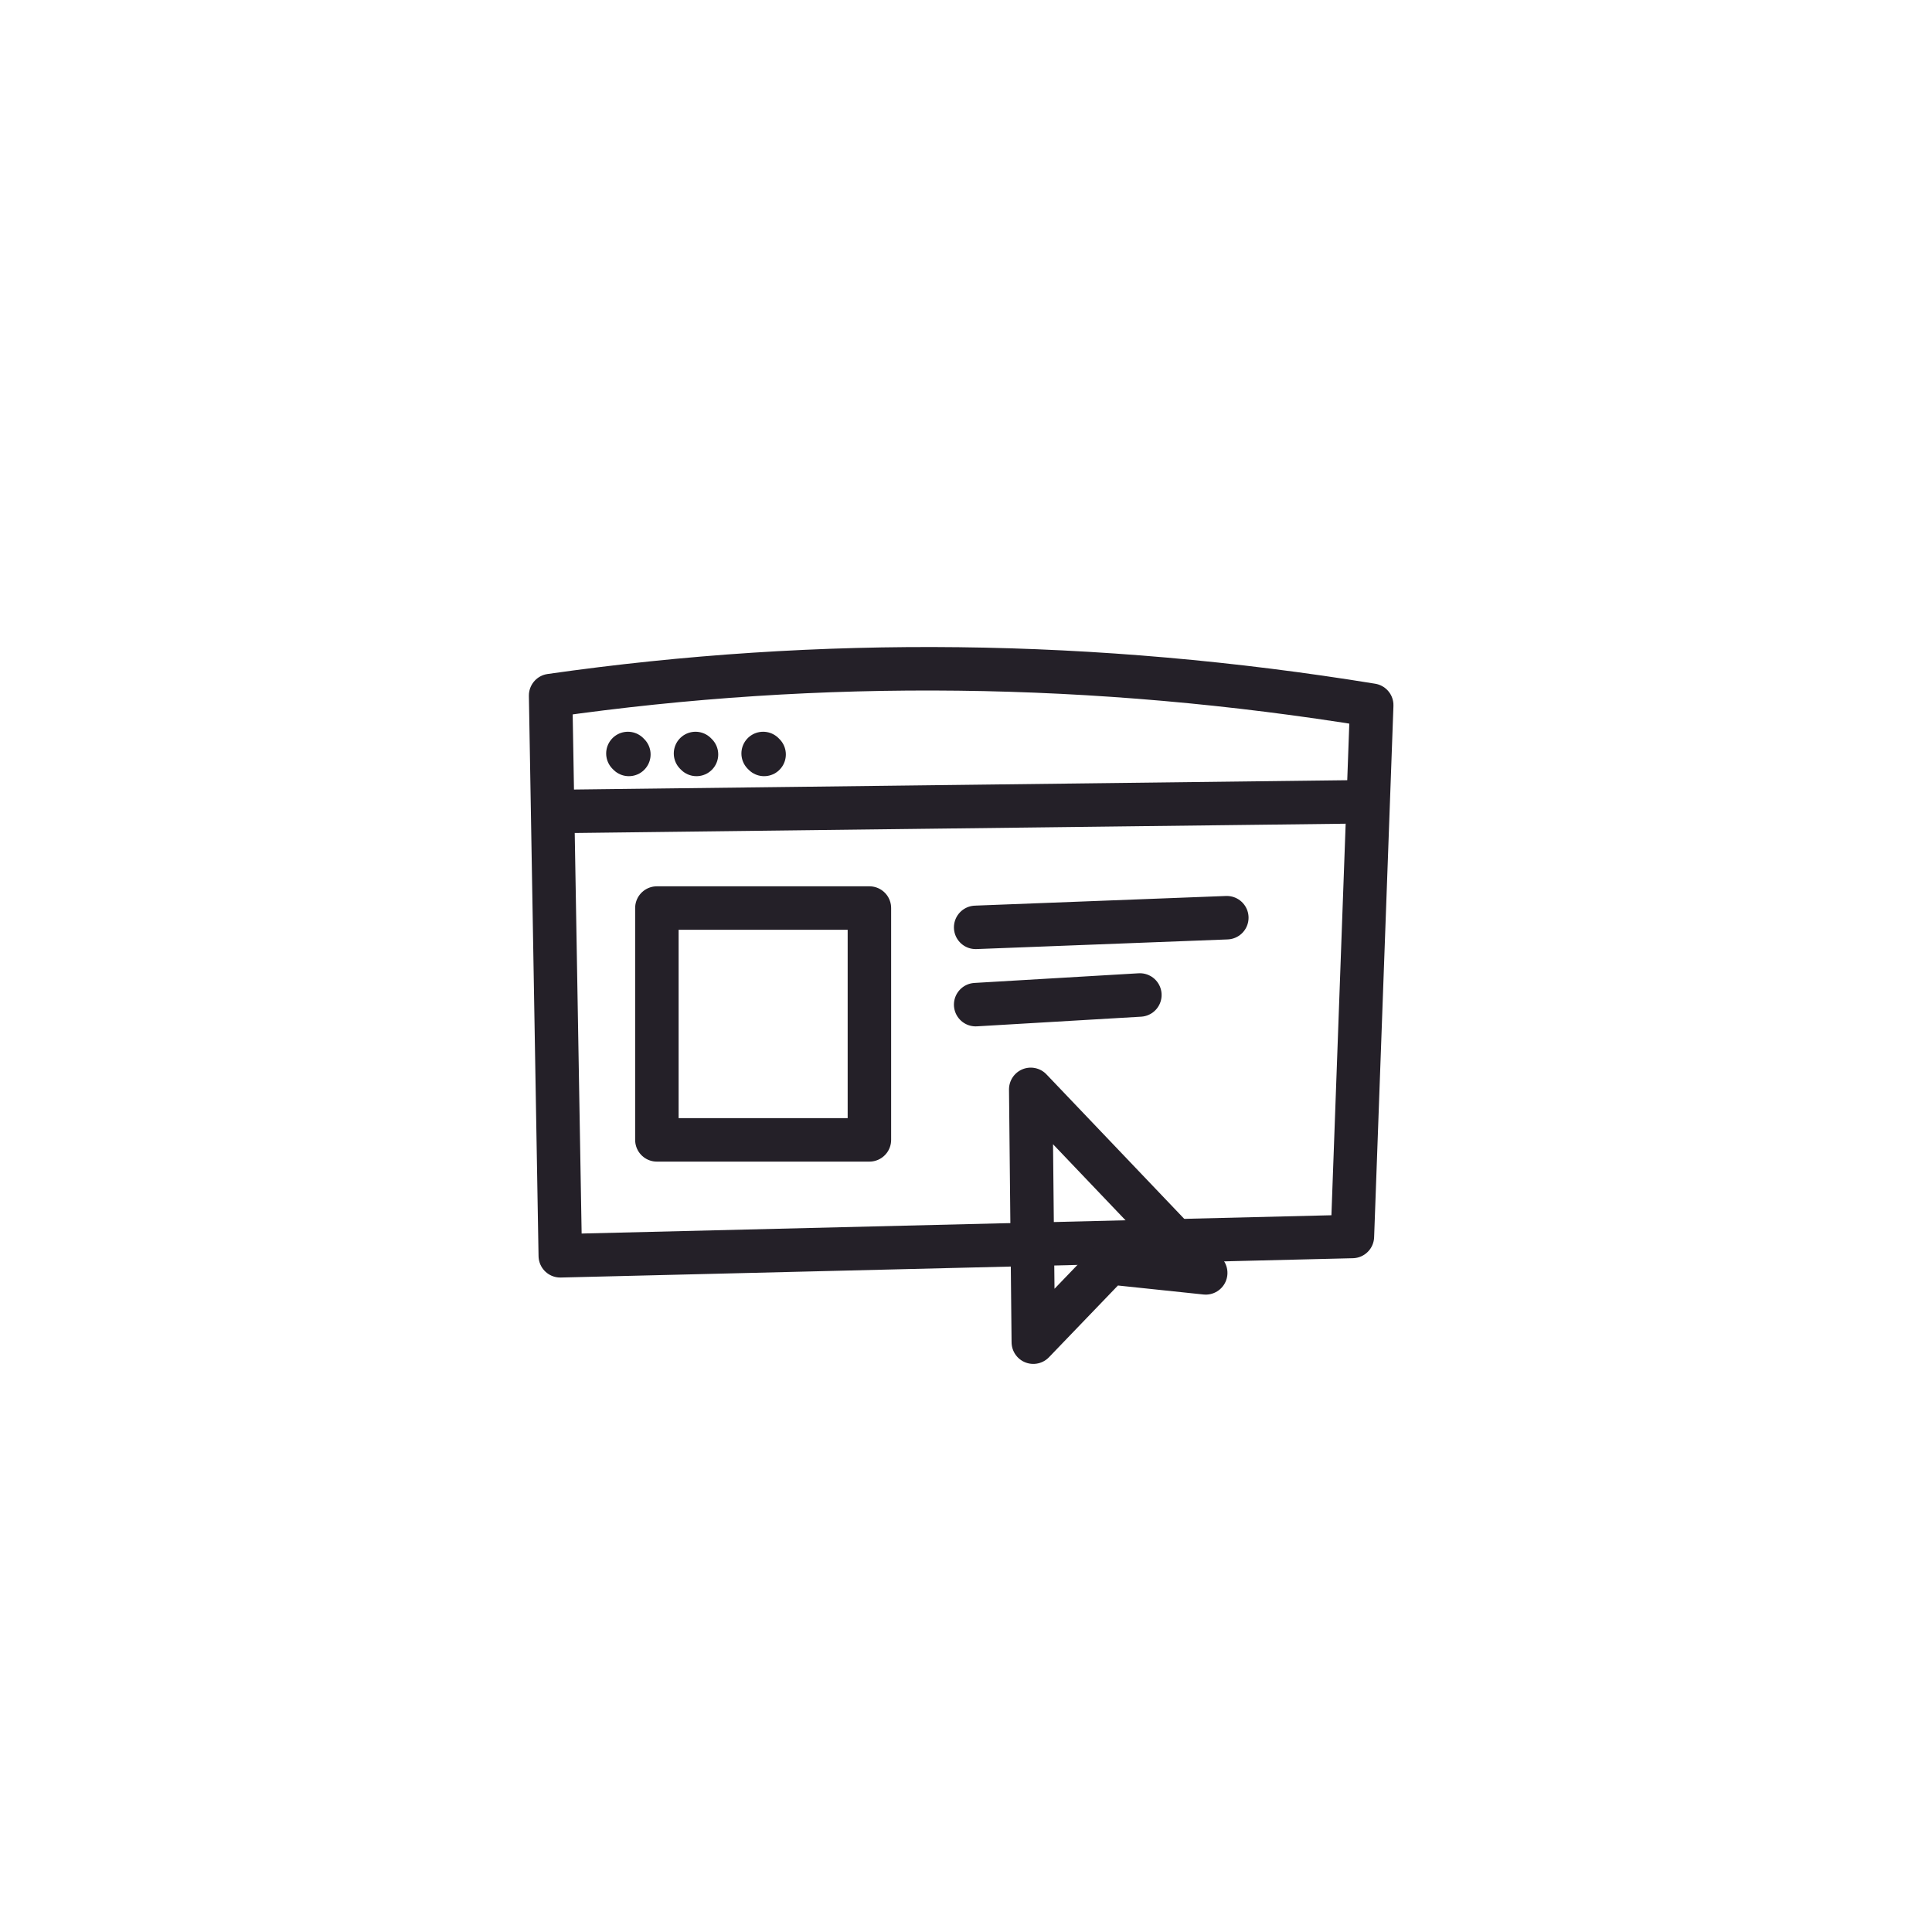
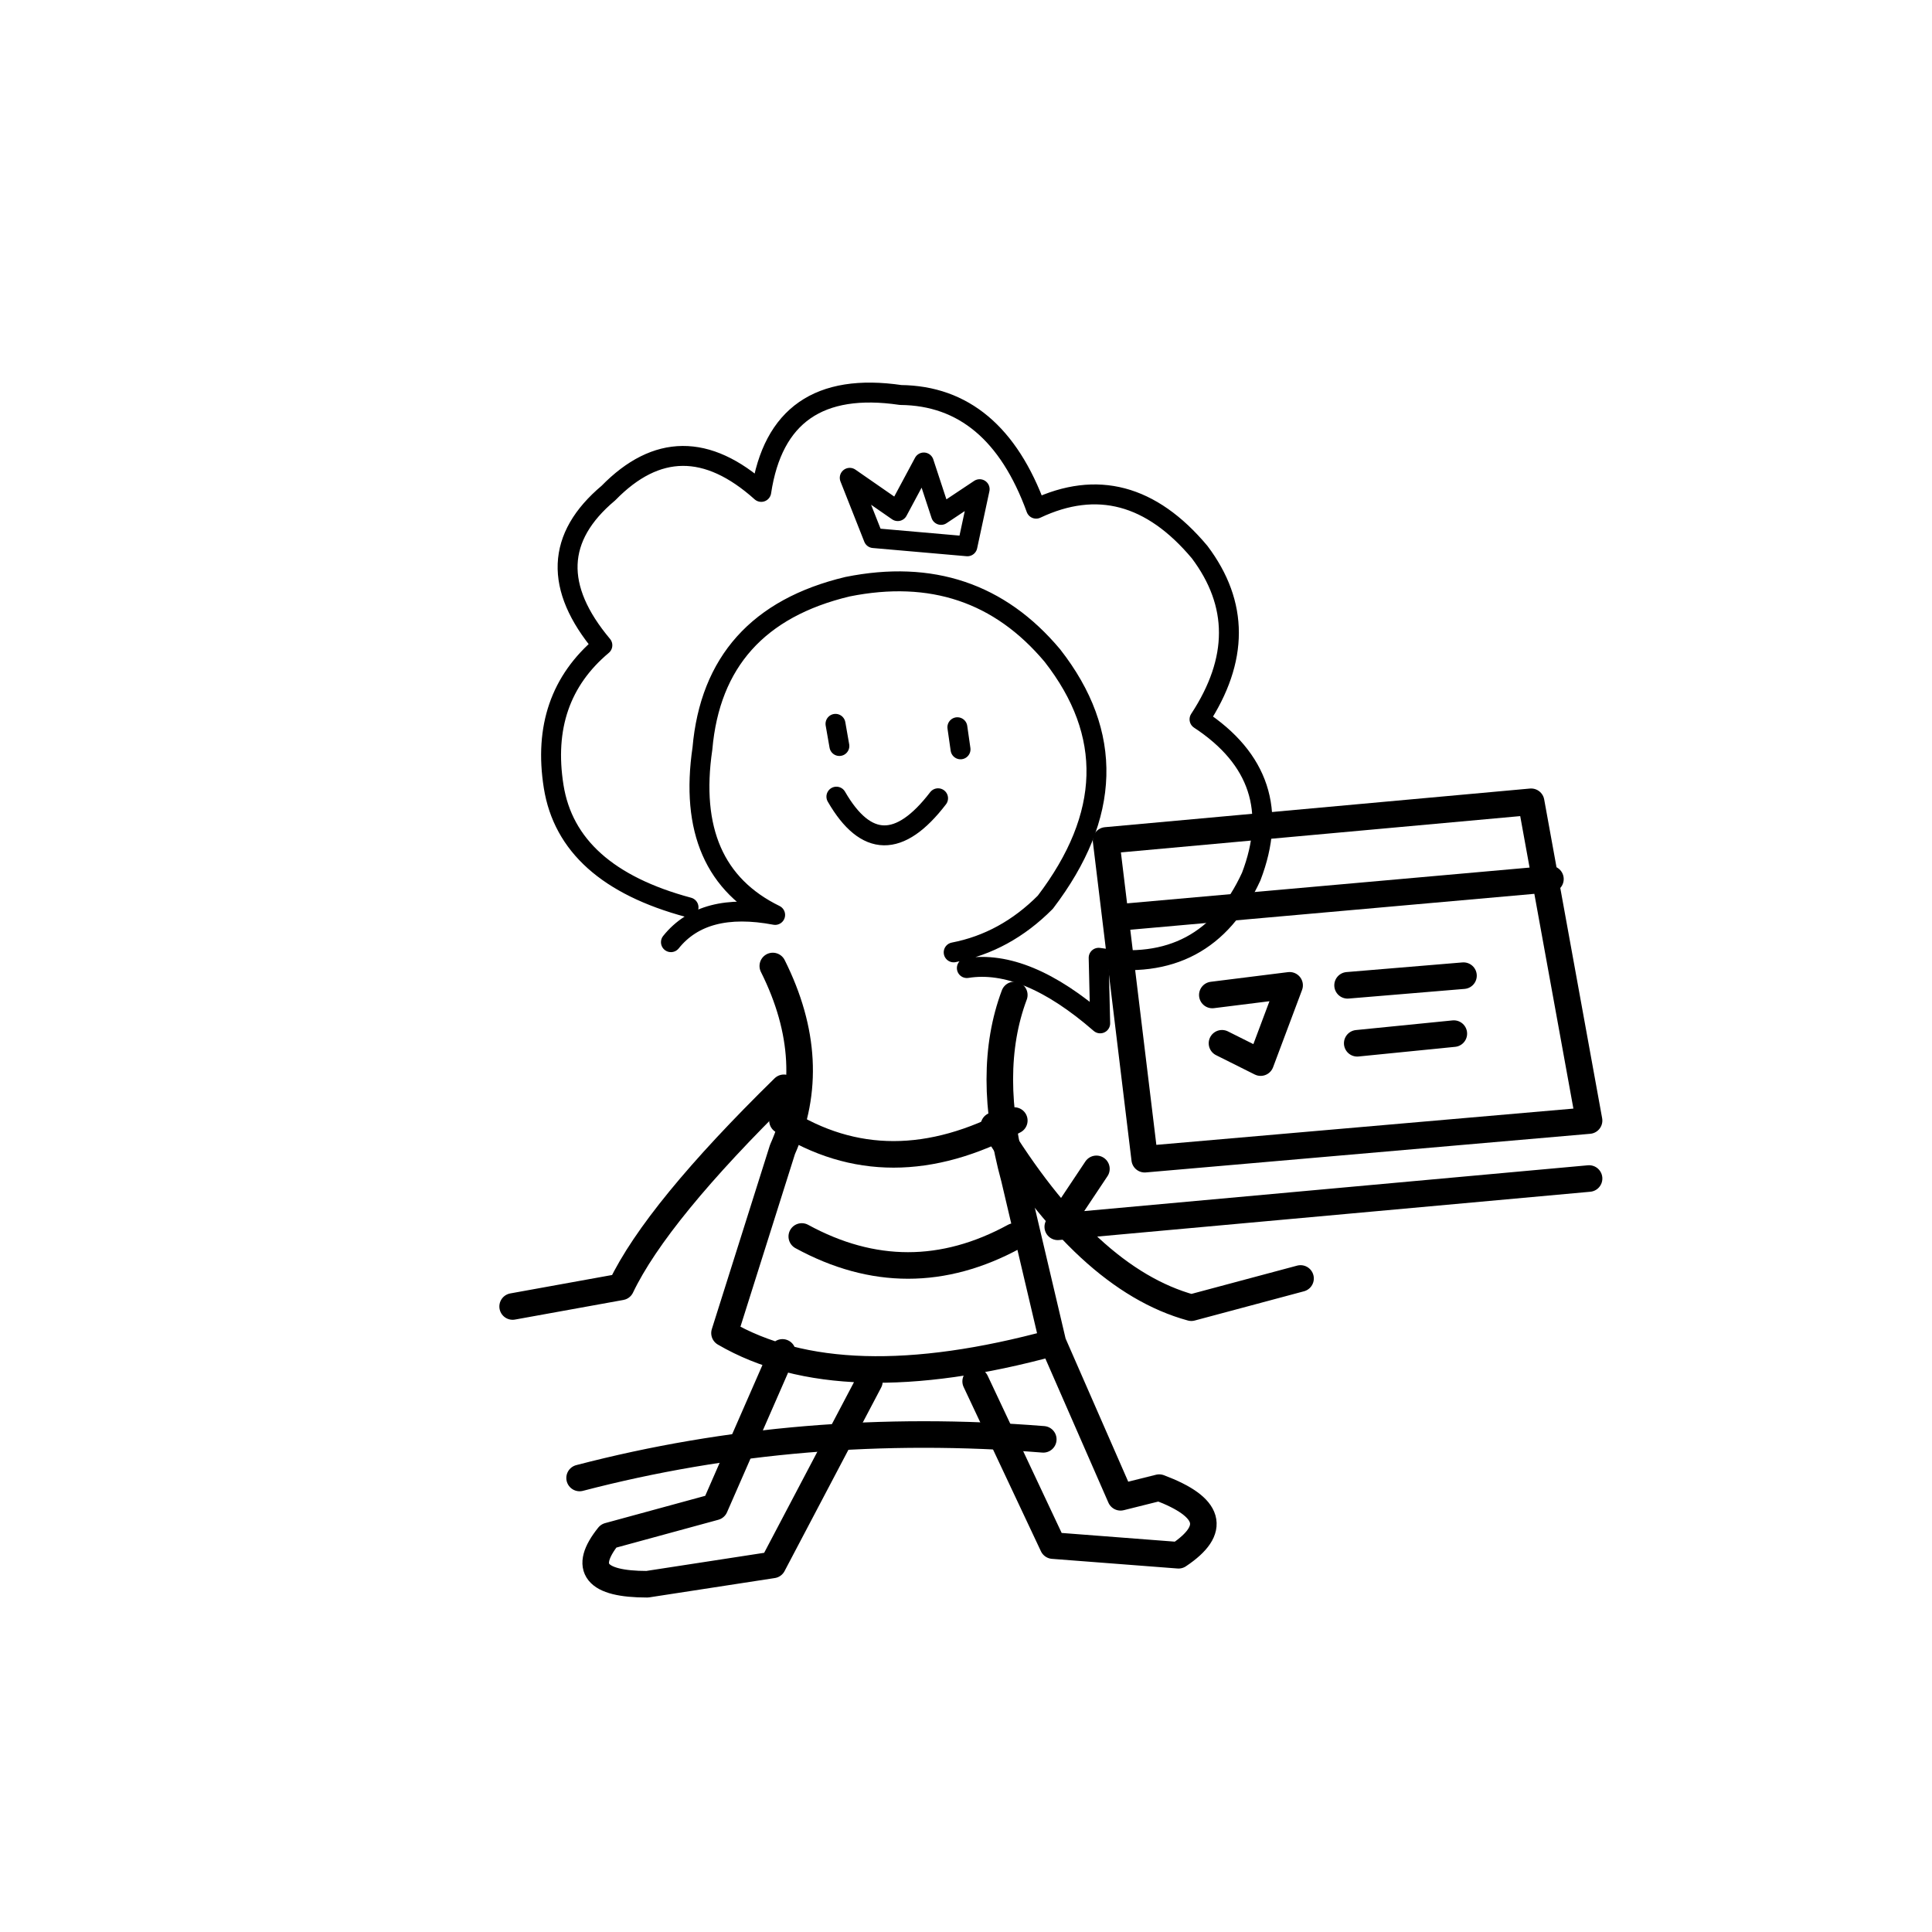
<svg xmlns="http://www.w3.org/2000/svg" viewBox="0 0 200 200">
-   <g fill="none" stroke="#242028" stroke-width="4.5" stroke-linecap="round" stroke-linejoin="round">
-     <path d="M57 72Q99 66 142 73L140 128 58 130Z M58 84L141 83 M65 78l.1 .1 M72 78l.1 .1 M79 78l.1 .1 M68 94L90 94 90 118 68 118Z M101 96l26 -1 M101 104l17 -1" />
-     <path d="M108 109L111 135 118 126 128 126Z" transform="rotate(6 100 100) translate(0 3)" />
+   <g fill="none" stroke="#000" stroke-width="2.75" stroke-linecap="round" stroke-linejoin="round">
+     <path d="M68 101Q51 98 48 86T53 66Q42 55 52 45Q61 34 73 43Q74 27 91 28Q104 27 111 42Q123 35 134 46Q143 56 136 69Q149 76 145 90Q140 104 125 103L126 112Q115 104 107 106M66 106q4-6 14-5 M80 101Q67 96 68 79Q68 61 86 55Q103 50 115 62Q129 77 117 96Q112 102 105 104 M86 74l.8 3m16-4 .7 3 M87 84q7 10 14-1 M89 48l-4-8 7 4 3-7 3 7 5-4-1 8z" transform="translate(20 20) scale(.75) rotate(5 96 104)" />
+     <path d="M80 100q5 10 1 19l-6 19q12 7 34 1l-4-17q-3-11 0-19 M81 116q11 7 24 0m-22 12q11 6 22 0 M81 140l-7 16-11 3q-4 5 4 5l13-2 10-19m11 0 8 17 13 1q6-4-2-7l-4 1-7-16" />
+     <path d="M60 153q23-6 48-4" opacity="1" />
+     <path d="M81 114q-12 14-15 22l-11 3m48-23q11 15 22 17l11-4" transform="rotate(5 97 115)" />
+     <path d="M113 89l44-4 6 33-46 4z M114 97l45-4 M124 105l8-1-3 8-4-2 M138 104l12-1m-11 7 10-1 M112 123l-4 6 55-5" transform="translate(1.5 -2)" />
  </g>
</svg>
